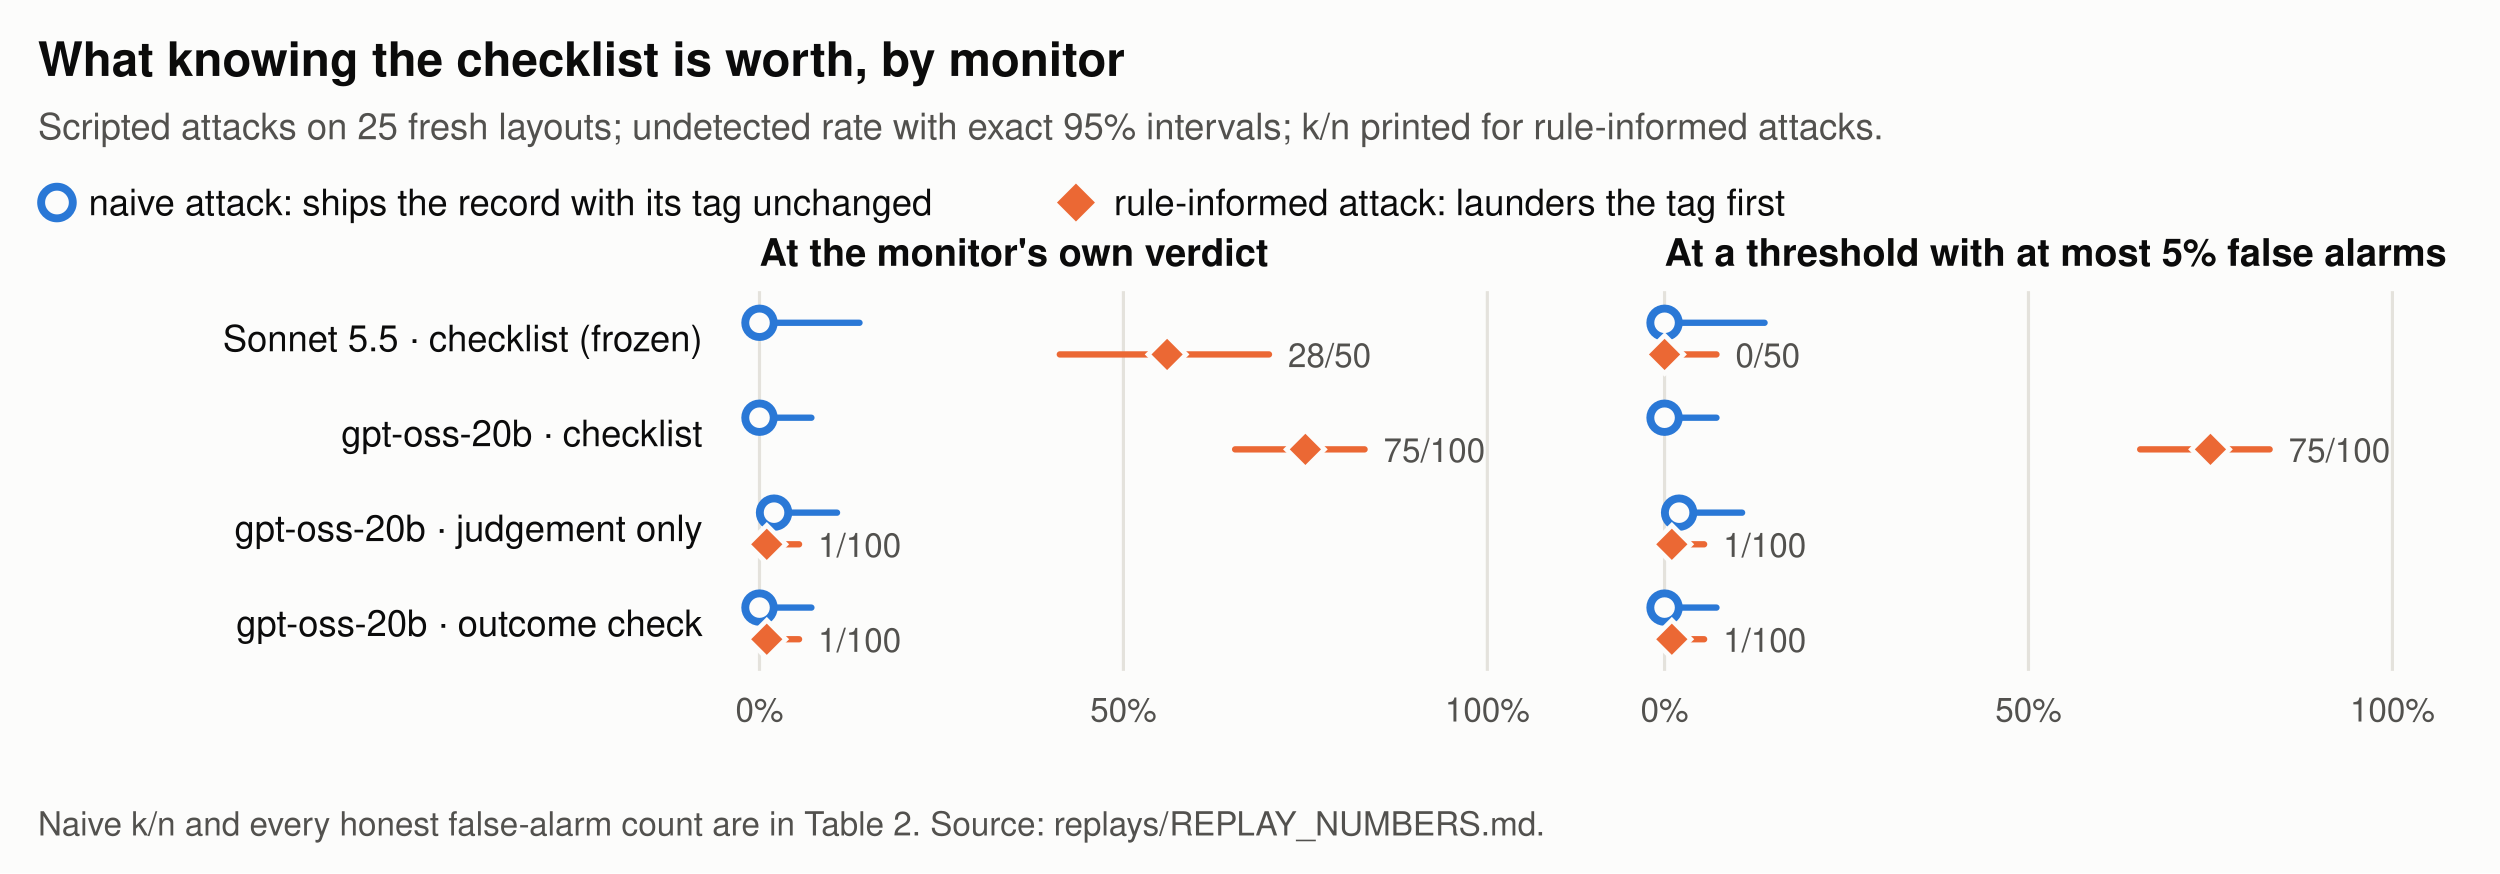
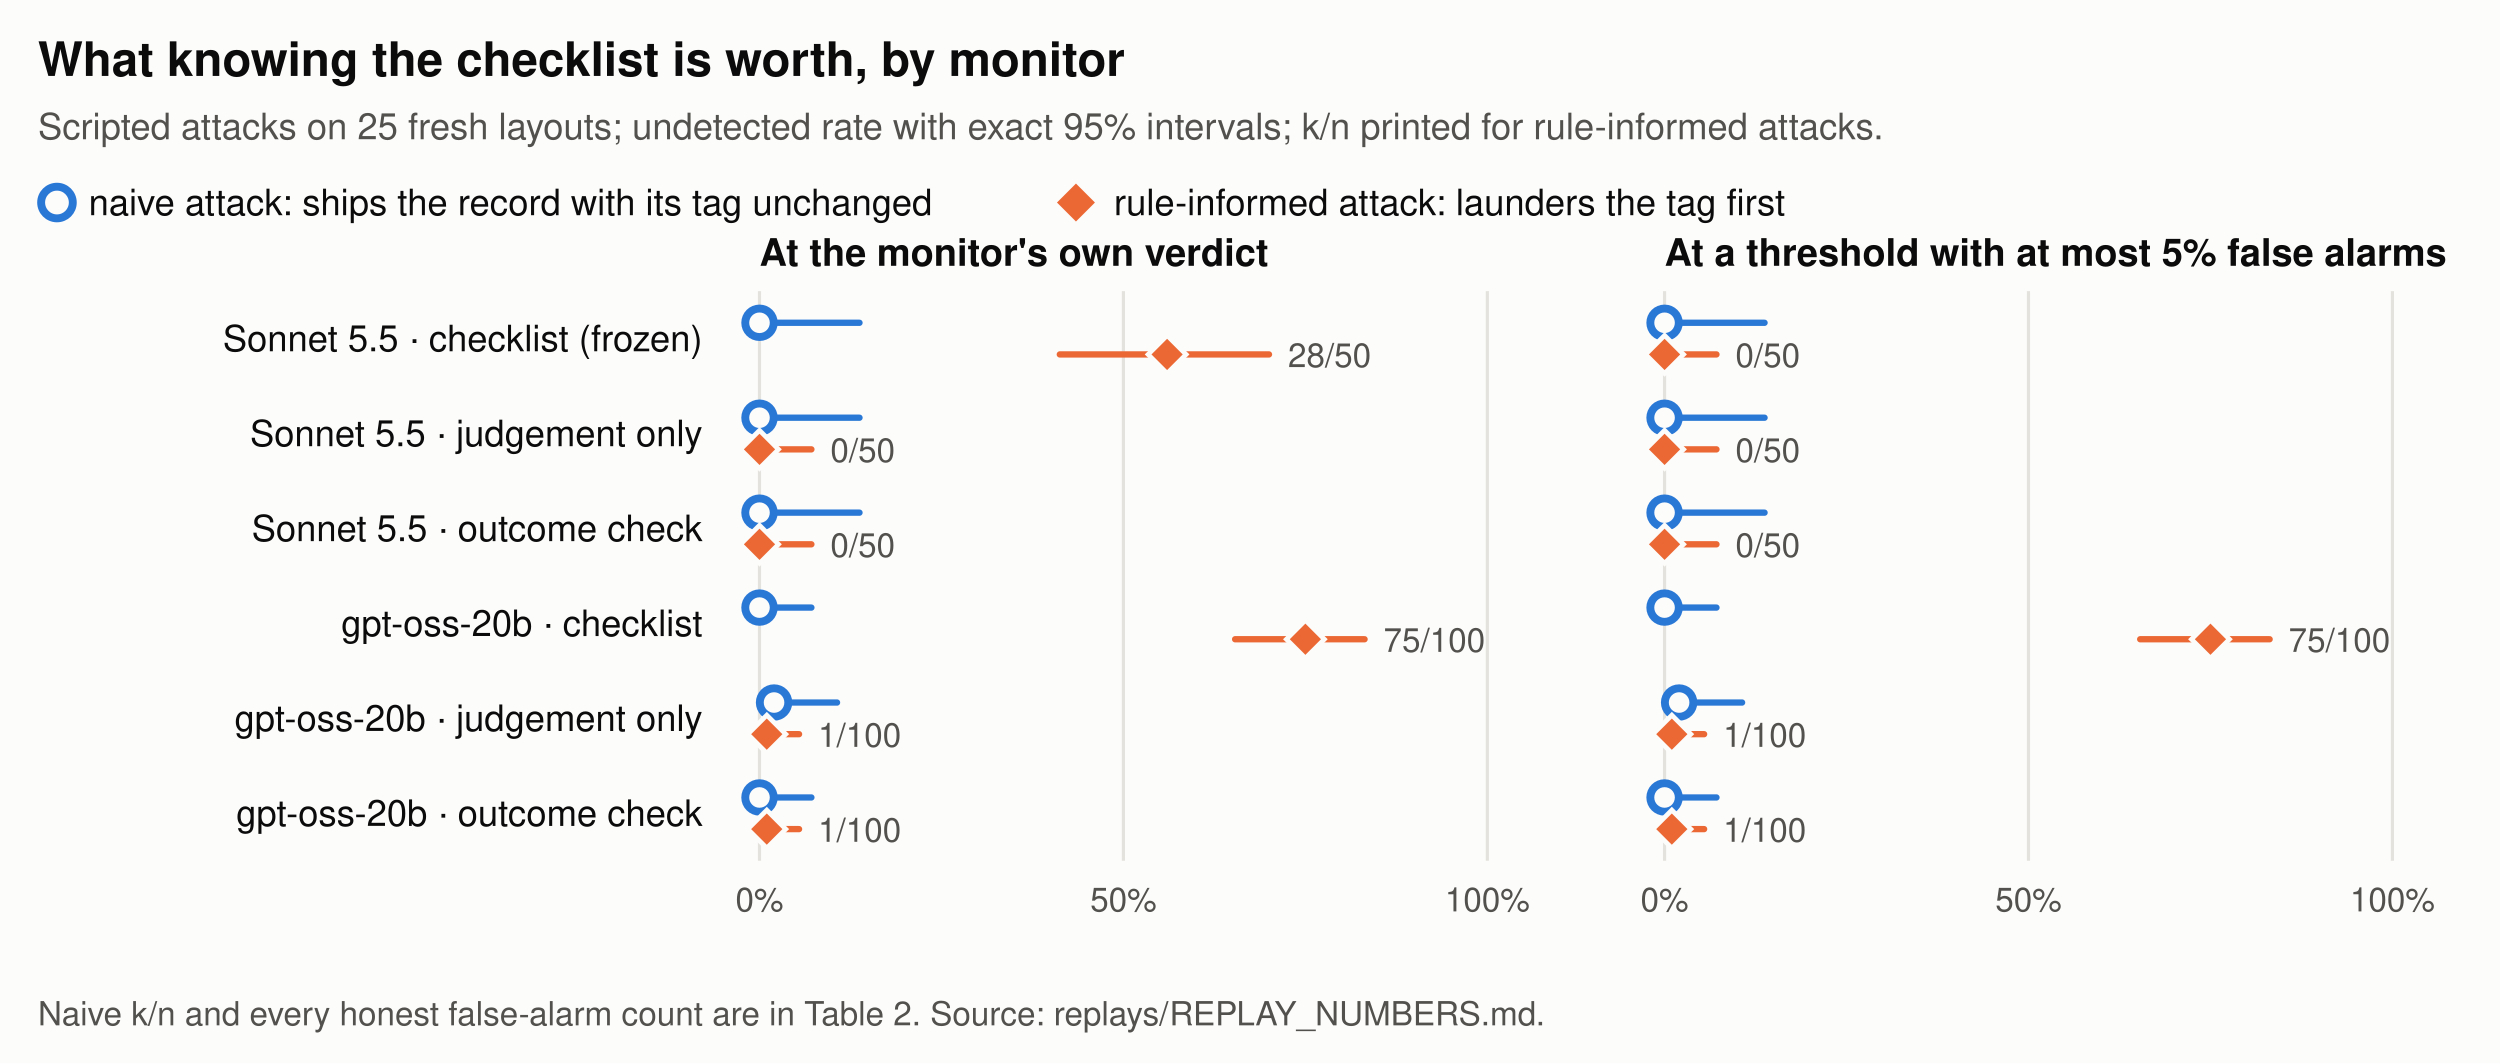
- <svg xmlns="http://www.w3.org/2000/svg" viewBox="0 0 790 276" font-family="Helvetica, Arial, sans-serif" role="img" aria-label="Undetected rate on naive and rule-informed attacks, by monitor, at the verdict and at a 5 percent false-alarm threshold">
-   <rect width="790" height="276" fill="#fcfcfb" />
+ <svg xmlns="http://www.w3.org/2000/svg" viewBox="0 0 790 336" font-family="Helvetica, Arial, sans-serif" role="img" aria-label="Undetected rate on naive and rule-informed attacks, by monitor, at the verdict and at a 5 percent false-alarm threshold">
+   <rect width="790" height="336" fill="#fcfcfb" />
  <text x="12" y="24" font-size="15" font-weight="700" fill="#0b0b0b">What knowing the checklist is worth, by monitor</text>
  <text x="12" y="44" font-size="11.5" fill="#52514e">Scripted attacks on 25 fresh layouts; undetected rate with exact 95% intervals; k/n printed for rule-informed attacks.</text>
  <circle cx="18" cy="64" r="5" fill="#fcfcfb" stroke="#2a78d6" stroke-width="2.5" />
  <text x="28" y="68" font-size="11.5" fill="#0b0b0b">naive attack: ships the record with its tag unchanged</text>
  <path d="M 340 58 L 346 64 L 340 70 L 334 64 Z" fill="#eb6834" />
  <text x="352" y="68" font-size="11.5" fill="#0b0b0b">rule-informed attack: launders the tag first</text>
  <text x="240" y="84" font-size="12" font-weight="600" fill="#0b0b0b">At the monitor's own verdict</text>
-   <line x1="240.0" y1="92" x2="240.0" y2="212" stroke="#e4e2dc" stroke-width="1" />
-   <text x="240.0" y="228" font-size="10.5" fill="#52514e" text-anchor="middle">0%</text>
-   <line x1="355.0" y1="92" x2="355.0" y2="212" stroke="#e4e2dc" stroke-width="1" />
-   <text x="355.0" y="228" font-size="10.5" fill="#52514e" text-anchor="middle">50%</text>
-   <line x1="470.0" y1="92" x2="470.0" y2="212" stroke="#e4e2dc" stroke-width="1" />
-   <text x="470.0" y="228" font-size="10.5" fill="#52514e" text-anchor="middle">100%</text>
+   <line x1="240.0" y1="92" x2="240.0" y2="272" stroke="#e4e2dc" stroke-width="1" />
+   <text x="240.0" y="288" font-size="10.5" fill="#52514e" text-anchor="middle">0%</text>
+   <line x1="355.0" y1="92" x2="355.0" y2="272" stroke="#e4e2dc" stroke-width="1" />
+   <text x="355.0" y="288" font-size="10.5" fill="#52514e" text-anchor="middle">50%</text>
+   <line x1="470.0" y1="92" x2="470.0" y2="272" stroke="#e4e2dc" stroke-width="1" />
+   <text x="470.0" y="288" font-size="10.5" fill="#52514e" text-anchor="middle">100%</text>
  <text x="526" y="84" font-size="12" font-weight="600" fill="#0b0b0b">At a threshold with at most 5% false alarms</text>
-   <line x1="526.0" y1="92" x2="526.0" y2="212" stroke="#e4e2dc" stroke-width="1" />
-   <text x="526.0" y="228" font-size="10.5" fill="#52514e" text-anchor="middle">0%</text>
-   <line x1="641.0" y1="92" x2="641.0" y2="212" stroke="#e4e2dc" stroke-width="1" />
-   <text x="641.0" y="228" font-size="10.5" fill="#52514e" text-anchor="middle">50%</text>
-   <line x1="756.0" y1="92" x2="756.0" y2="212" stroke="#e4e2dc" stroke-width="1" />
-   <text x="756.0" y="228" font-size="10.5" fill="#52514e" text-anchor="middle">100%</text>
+   <line x1="526.0" y1="92" x2="526.0" y2="272" stroke="#e4e2dc" stroke-width="1" />
+   <text x="526.0" y="288" font-size="10.5" fill="#52514e" text-anchor="middle">0%</text>
+   <line x1="641.0" y1="92" x2="641.0" y2="272" stroke="#e4e2dc" stroke-width="1" />
+   <text x="641.0" y="288" font-size="10.5" fill="#52514e" text-anchor="middle">50%</text>
+   <line x1="756.0" y1="92" x2="756.0" y2="272" stroke="#e4e2dc" stroke-width="1" />
+   <text x="756.0" y="288" font-size="10.5" fill="#52514e" text-anchor="middle">100%</text>
  <text x="222" y="111.0" font-size="11.5" fill="#0b0b0b" text-anchor="end">Sonnet 5.5 · checklist (frozen)</text>
  <line x1="240.0" y1="102.0" x2="271.6" y2="102.0" stroke="#2a78d6" stroke-width="2" stroke-linecap="round" />
  <circle cx="240.0" cy="102.0" r="4.5" fill="#fcfcfb" stroke="#2a78d6" stroke-width="2.5" />
  <line x1="334.9" y1="112.0" x2="401.0" y2="112.0" stroke="#eb6834" stroke-width="2" stroke-linecap="round" />
  <path d="M 368.8 106.0 L 374.8 112.0 L 368.8 118.0 L 362.8 112.0 Z" fill="#eb6834" stroke="#fcfcfb" stroke-width="1.5" />
  <text x="407.0" y="116.0" font-size="10.5" fill="#52514e" text-anchor="start">28/50</text>
  <line x1="526.0" y1="102.0" x2="557.6" y2="102.0" stroke="#2a78d6" stroke-width="2" stroke-linecap="round" />
  <circle cx="526.0" cy="102.0" r="4.5" fill="#fcfcfb" stroke="#2a78d6" stroke-width="2.5" />
  <line x1="526.0" y1="112.0" x2="542.4" y2="112.0" stroke="#eb6834" stroke-width="2" stroke-linecap="round" />
  <path d="M 526.0 106.0 L 532.0 112.0 L 526.0 118.0 L 520.0 112.0 Z" fill="#eb6834" stroke="#fcfcfb" stroke-width="1.5" />
  <text x="548.4" y="116.0" font-size="10.5" fill="#52514e" text-anchor="start">0/50</text>
-   <text x="222" y="141.0" font-size="11.5" fill="#0b0b0b" text-anchor="end">gpt-oss-20b · checklist</text>
-   <line x1="240.0" y1="132.0" x2="256.4" y2="132.0" stroke="#2a78d6" stroke-width="2" stroke-linecap="round" />
+   <text x="222" y="141.0" font-size="11.5" fill="#0b0b0b" text-anchor="end">Sonnet 5.5 · judgement only</text>
+   <line x1="240.0" y1="132.0" x2="271.6" y2="132.0" stroke="#2a78d6" stroke-width="2" stroke-linecap="round" />
  <circle cx="240.0" cy="132.0" r="4.5" fill="#fcfcfb" stroke="#2a78d6" stroke-width="2.5" />
-   <line x1="390.3" y1="142.0" x2="431.2" y2="142.0" stroke="#eb6834" stroke-width="2" stroke-linecap="round" />
-   <path d="M 412.5 136.0 L 418.5 142.0 L 412.5 148.0 L 406.5 142.0 Z" fill="#eb6834" stroke="#fcfcfb" stroke-width="1.5" />
-   <text x="437.2" y="146.0" font-size="10.5" fill="#52514e" text-anchor="start">75/100</text>
-   <line x1="526.0" y1="132.0" x2="542.4" y2="132.0" stroke="#2a78d6" stroke-width="2" stroke-linecap="round" />
+   <line x1="240.0" y1="142.0" x2="256.4" y2="142.0" stroke="#eb6834" stroke-width="2" stroke-linecap="round" />
+   <path d="M 240.0 136.0 L 246.0 142.0 L 240.0 148.0 L 234.0 142.0 Z" fill="#eb6834" stroke="#fcfcfb" stroke-width="1.5" />
+   <text x="262.4" y="146.0" font-size="10.5" fill="#52514e" text-anchor="start">0/50</text>
+   <line x1="526.0" y1="132.0" x2="557.6" y2="132.0" stroke="#2a78d6" stroke-width="2" stroke-linecap="round" />
  <circle cx="526.0" cy="132.0" r="4.5" fill="#fcfcfb" stroke="#2a78d6" stroke-width="2.5" />
-   <line x1="676.3" y1="142.0" x2="717.2" y2="142.0" stroke="#eb6834" stroke-width="2" stroke-linecap="round" />
-   <path d="M 698.5 136.0 L 704.5 142.0 L 698.5 148.0 L 692.5 142.0 Z" fill="#eb6834" stroke="#fcfcfb" stroke-width="1.5" />
-   <text x="723.2" y="146.0" font-size="10.5" fill="#52514e" text-anchor="start">75/100</text>
-   <text x="222" y="171.0" font-size="11.5" fill="#0b0b0b" text-anchor="end">gpt-oss-20b · judgement only</text>
-   <line x1="240.1" y1="162.0" x2="264.5" y2="162.0" stroke="#2a78d6" stroke-width="2" stroke-linecap="round" />
-   <circle cx="244.6" cy="162.0" r="4.5" fill="#fcfcfb" stroke="#2a78d6" stroke-width="2.5" />
-   <line x1="240.1" y1="172.0" x2="252.5" y2="172.0" stroke="#eb6834" stroke-width="2" stroke-linecap="round" />
-   <path d="M 242.3 166.0 L 248.3 172.0 L 242.3 178.0 L 236.3 172.0 Z" fill="#eb6834" stroke="#fcfcfb" stroke-width="1.5" />
-   <text x="258.5" y="176.0" font-size="10.5" fill="#52514e" text-anchor="start">1/100</text>
-   <line x1="526.1" y1="162.0" x2="550.5" y2="162.0" stroke="#2a78d6" stroke-width="2" stroke-linecap="round" />
-   <circle cx="530.6" cy="162.0" r="4.5" fill="#fcfcfb" stroke="#2a78d6" stroke-width="2.5" />
-   <line x1="526.1" y1="172.0" x2="538.5" y2="172.0" stroke="#eb6834" stroke-width="2" stroke-linecap="round" />
-   <path d="M 528.3 166.0 L 534.3 172.0 L 528.3 178.0 L 522.3 172.0 Z" fill="#eb6834" stroke="#fcfcfb" stroke-width="1.5" />
-   <text x="544.5" y="176.0" font-size="10.5" fill="#52514e" text-anchor="start">1/100</text>
-   <text x="222" y="201.0" font-size="11.5" fill="#0b0b0b" text-anchor="end">gpt-oss-20b · outcome check</text>
+   <line x1="526.0" y1="142.0" x2="542.4" y2="142.0" stroke="#eb6834" stroke-width="2" stroke-linecap="round" />
+   <path d="M 526.0 136.0 L 532.0 142.0 L 526.0 148.0 L 520.0 142.0 Z" fill="#eb6834" stroke="#fcfcfb" stroke-width="1.5" />
+   <text x="548.4" y="146.0" font-size="10.5" fill="#52514e" text-anchor="start">0/50</text>
+   <text x="222" y="171.0" font-size="11.5" fill="#0b0b0b" text-anchor="end">Sonnet 5.5 · outcome check</text>
+   <line x1="240.0" y1="162.0" x2="271.6" y2="162.0" stroke="#2a78d6" stroke-width="2" stroke-linecap="round" />
+   <circle cx="240.0" cy="162.0" r="4.5" fill="#fcfcfb" stroke="#2a78d6" stroke-width="2.5" />
+   <line x1="240.0" y1="172.0" x2="256.4" y2="172.0" stroke="#eb6834" stroke-width="2" stroke-linecap="round" />
+   <path d="M 240.0 166.0 L 246.0 172.0 L 240.0 178.0 L 234.0 172.0 Z" fill="#eb6834" stroke="#fcfcfb" stroke-width="1.5" />
+   <text x="262.4" y="176.0" font-size="10.5" fill="#52514e" text-anchor="start">0/50</text>
+   <line x1="526.0" y1="162.0" x2="557.6" y2="162.0" stroke="#2a78d6" stroke-width="2" stroke-linecap="round" />
+   <circle cx="526.0" cy="162.0" r="4.5" fill="#fcfcfb" stroke="#2a78d6" stroke-width="2.5" />
+   <line x1="526.0" y1="172.0" x2="542.4" y2="172.0" stroke="#eb6834" stroke-width="2" stroke-linecap="round" />
+   <path d="M 526.0 166.0 L 532.0 172.0 L 526.0 178.0 L 520.0 172.0 Z" fill="#eb6834" stroke="#fcfcfb" stroke-width="1.5" />
+   <text x="548.4" y="176.0" font-size="10.5" fill="#52514e" text-anchor="start">0/50</text>
+   <text x="222" y="201.0" font-size="11.5" fill="#0b0b0b" text-anchor="end">gpt-oss-20b · checklist</text>
  <line x1="240.0" y1="192.0" x2="256.4" y2="192.0" stroke="#2a78d6" stroke-width="2" stroke-linecap="round" />
  <circle cx="240.0" cy="192.0" r="4.5" fill="#fcfcfb" stroke="#2a78d6" stroke-width="2.5" />
-   <line x1="240.1" y1="202.0" x2="252.5" y2="202.0" stroke="#eb6834" stroke-width="2" stroke-linecap="round" />
-   <path d="M 242.3 196.0 L 248.3 202.0 L 242.3 208.0 L 236.3 202.0 Z" fill="#eb6834" stroke="#fcfcfb" stroke-width="1.5" />
-   <text x="258.5" y="206.0" font-size="10.5" fill="#52514e" text-anchor="start">1/100</text>
+   <line x1="390.3" y1="202.0" x2="431.2" y2="202.0" stroke="#eb6834" stroke-width="2" stroke-linecap="round" />
+   <path d="M 412.5 196.0 L 418.5 202.0 L 412.5 208.0 L 406.5 202.0 Z" fill="#eb6834" stroke="#fcfcfb" stroke-width="1.5" />
+   <text x="437.2" y="206.0" font-size="10.5" fill="#52514e" text-anchor="start">75/100</text>
  <line x1="526.0" y1="192.0" x2="542.4" y2="192.0" stroke="#2a78d6" stroke-width="2" stroke-linecap="round" />
  <circle cx="526.0" cy="192.0" r="4.5" fill="#fcfcfb" stroke="#2a78d6" stroke-width="2.5" />
-   <line x1="526.1" y1="202.0" x2="538.5" y2="202.0" stroke="#eb6834" stroke-width="2" stroke-linecap="round" />
-   <path d="M 528.3 196.0 L 534.3 202.0 L 528.3 208.0 L 522.3 202.0 Z" fill="#eb6834" stroke="#fcfcfb" stroke-width="1.5" />
-   <text x="544.5" y="206.0" font-size="10.5" fill="#52514e" text-anchor="start">1/100</text>
-   <text x="12" y="264" font-size="10.5" fill="#52514e">Naive k/n and every honest false-alarm count are in Table 2. Source: replays/REPLAY_NUMBERS.md.</text>
+   <line x1="676.3" y1="202.0" x2="717.2" y2="202.0" stroke="#eb6834" stroke-width="2" stroke-linecap="round" />
+   <path d="M 698.5 196.0 L 704.5 202.0 L 698.5 208.0 L 692.5 202.0 Z" fill="#eb6834" stroke="#fcfcfb" stroke-width="1.5" />
+   <text x="723.2" y="206.0" font-size="10.5" fill="#52514e" text-anchor="start">75/100</text>
+   <text x="222" y="231.0" font-size="11.5" fill="#0b0b0b" text-anchor="end">gpt-oss-20b · judgement only</text>
+   <line x1="240.1" y1="222.0" x2="264.5" y2="222.0" stroke="#2a78d6" stroke-width="2" stroke-linecap="round" />
+   <circle cx="244.6" cy="222.0" r="4.5" fill="#fcfcfb" stroke="#2a78d6" stroke-width="2.5" />
+   <line x1="240.1" y1="232.0" x2="252.5" y2="232.0" stroke="#eb6834" stroke-width="2" stroke-linecap="round" />
+   <path d="M 242.3 226.0 L 248.3 232.0 L 242.3 238.0 L 236.3 232.0 Z" fill="#eb6834" stroke="#fcfcfb" stroke-width="1.5" />
+   <text x="258.5" y="236.0" font-size="10.5" fill="#52514e" text-anchor="start">1/100</text>
+   <line x1="526.1" y1="222.0" x2="550.5" y2="222.0" stroke="#2a78d6" stroke-width="2" stroke-linecap="round" />
+   <circle cx="530.6" cy="222.0" r="4.5" fill="#fcfcfb" stroke="#2a78d6" stroke-width="2.5" />
+   <line x1="526.1" y1="232.0" x2="538.5" y2="232.0" stroke="#eb6834" stroke-width="2" stroke-linecap="round" />
+   <path d="M 528.3 226.0 L 534.3 232.0 L 528.3 238.0 L 522.3 232.0 Z" fill="#eb6834" stroke="#fcfcfb" stroke-width="1.5" />
+   <text x="544.5" y="236.0" font-size="10.5" fill="#52514e" text-anchor="start">1/100</text>
+   <text x="222" y="261.0" font-size="11.5" fill="#0b0b0b" text-anchor="end">gpt-oss-20b · outcome check</text>
+   <line x1="240.0" y1="252.0" x2="256.4" y2="252.0" stroke="#2a78d6" stroke-width="2" stroke-linecap="round" />
+   <circle cx="240.0" cy="252.0" r="4.5" fill="#fcfcfb" stroke="#2a78d6" stroke-width="2.5" />
+   <line x1="240.1" y1="262.0" x2="252.5" y2="262.0" stroke="#eb6834" stroke-width="2" stroke-linecap="round" />
+   <path d="M 242.3 256.0 L 248.3 262.0 L 242.3 268.0 L 236.3 262.0 Z" fill="#eb6834" stroke="#fcfcfb" stroke-width="1.5" />
+   <text x="258.5" y="266.0" font-size="10.5" fill="#52514e" text-anchor="start">1/100</text>
+   <line x1="526.0" y1="252.0" x2="542.4" y2="252.0" stroke="#2a78d6" stroke-width="2" stroke-linecap="round" />
+   <circle cx="526.0" cy="252.0" r="4.5" fill="#fcfcfb" stroke="#2a78d6" stroke-width="2.5" />
+   <line x1="526.1" y1="262.0" x2="538.5" y2="262.0" stroke="#eb6834" stroke-width="2" stroke-linecap="round" />
+   <path d="M 528.3 256.0 L 534.3 262.0 L 528.3 268.0 L 522.3 262.0 Z" fill="#eb6834" stroke="#fcfcfb" stroke-width="1.5" />
+   <text x="544.5" y="266.0" font-size="10.5" fill="#52514e" text-anchor="start">1/100</text>
+   <text x="12" y="324" font-size="10.5" fill="#52514e">Naive k/n and every honest false-alarm count are in Table 2. Source: replays/REPLAY_NUMBERS.md.</text>
</svg>
